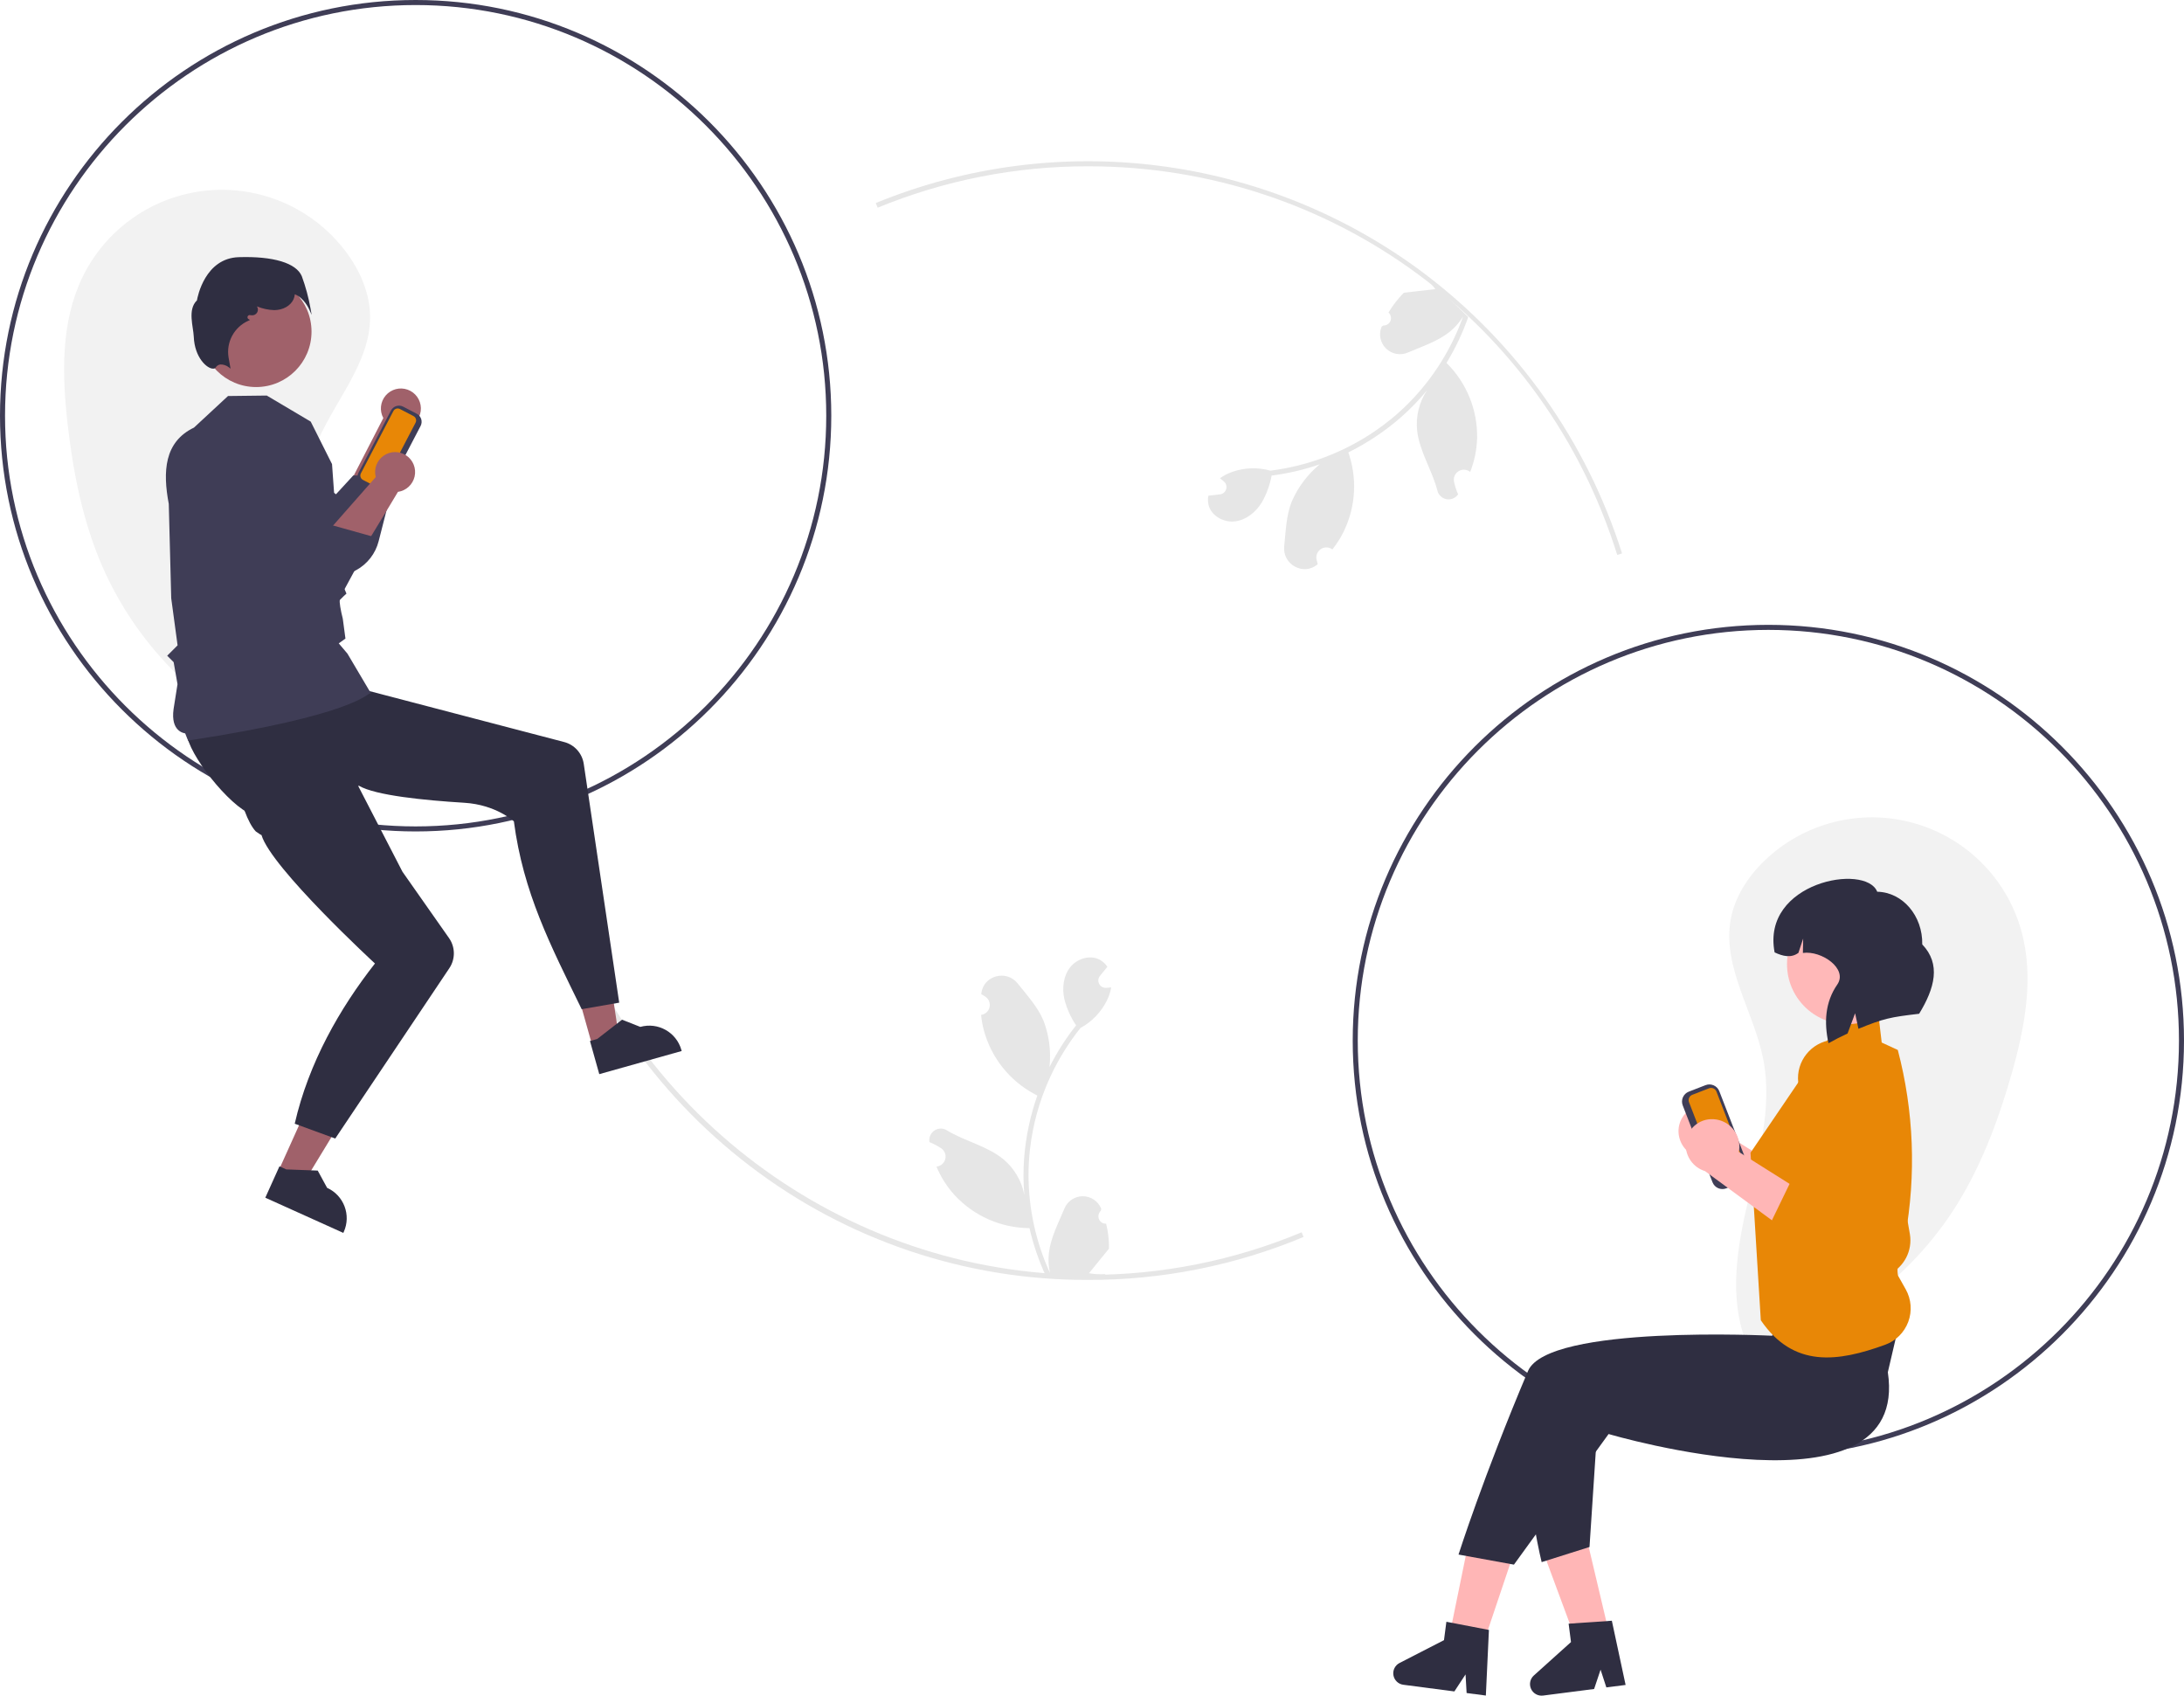
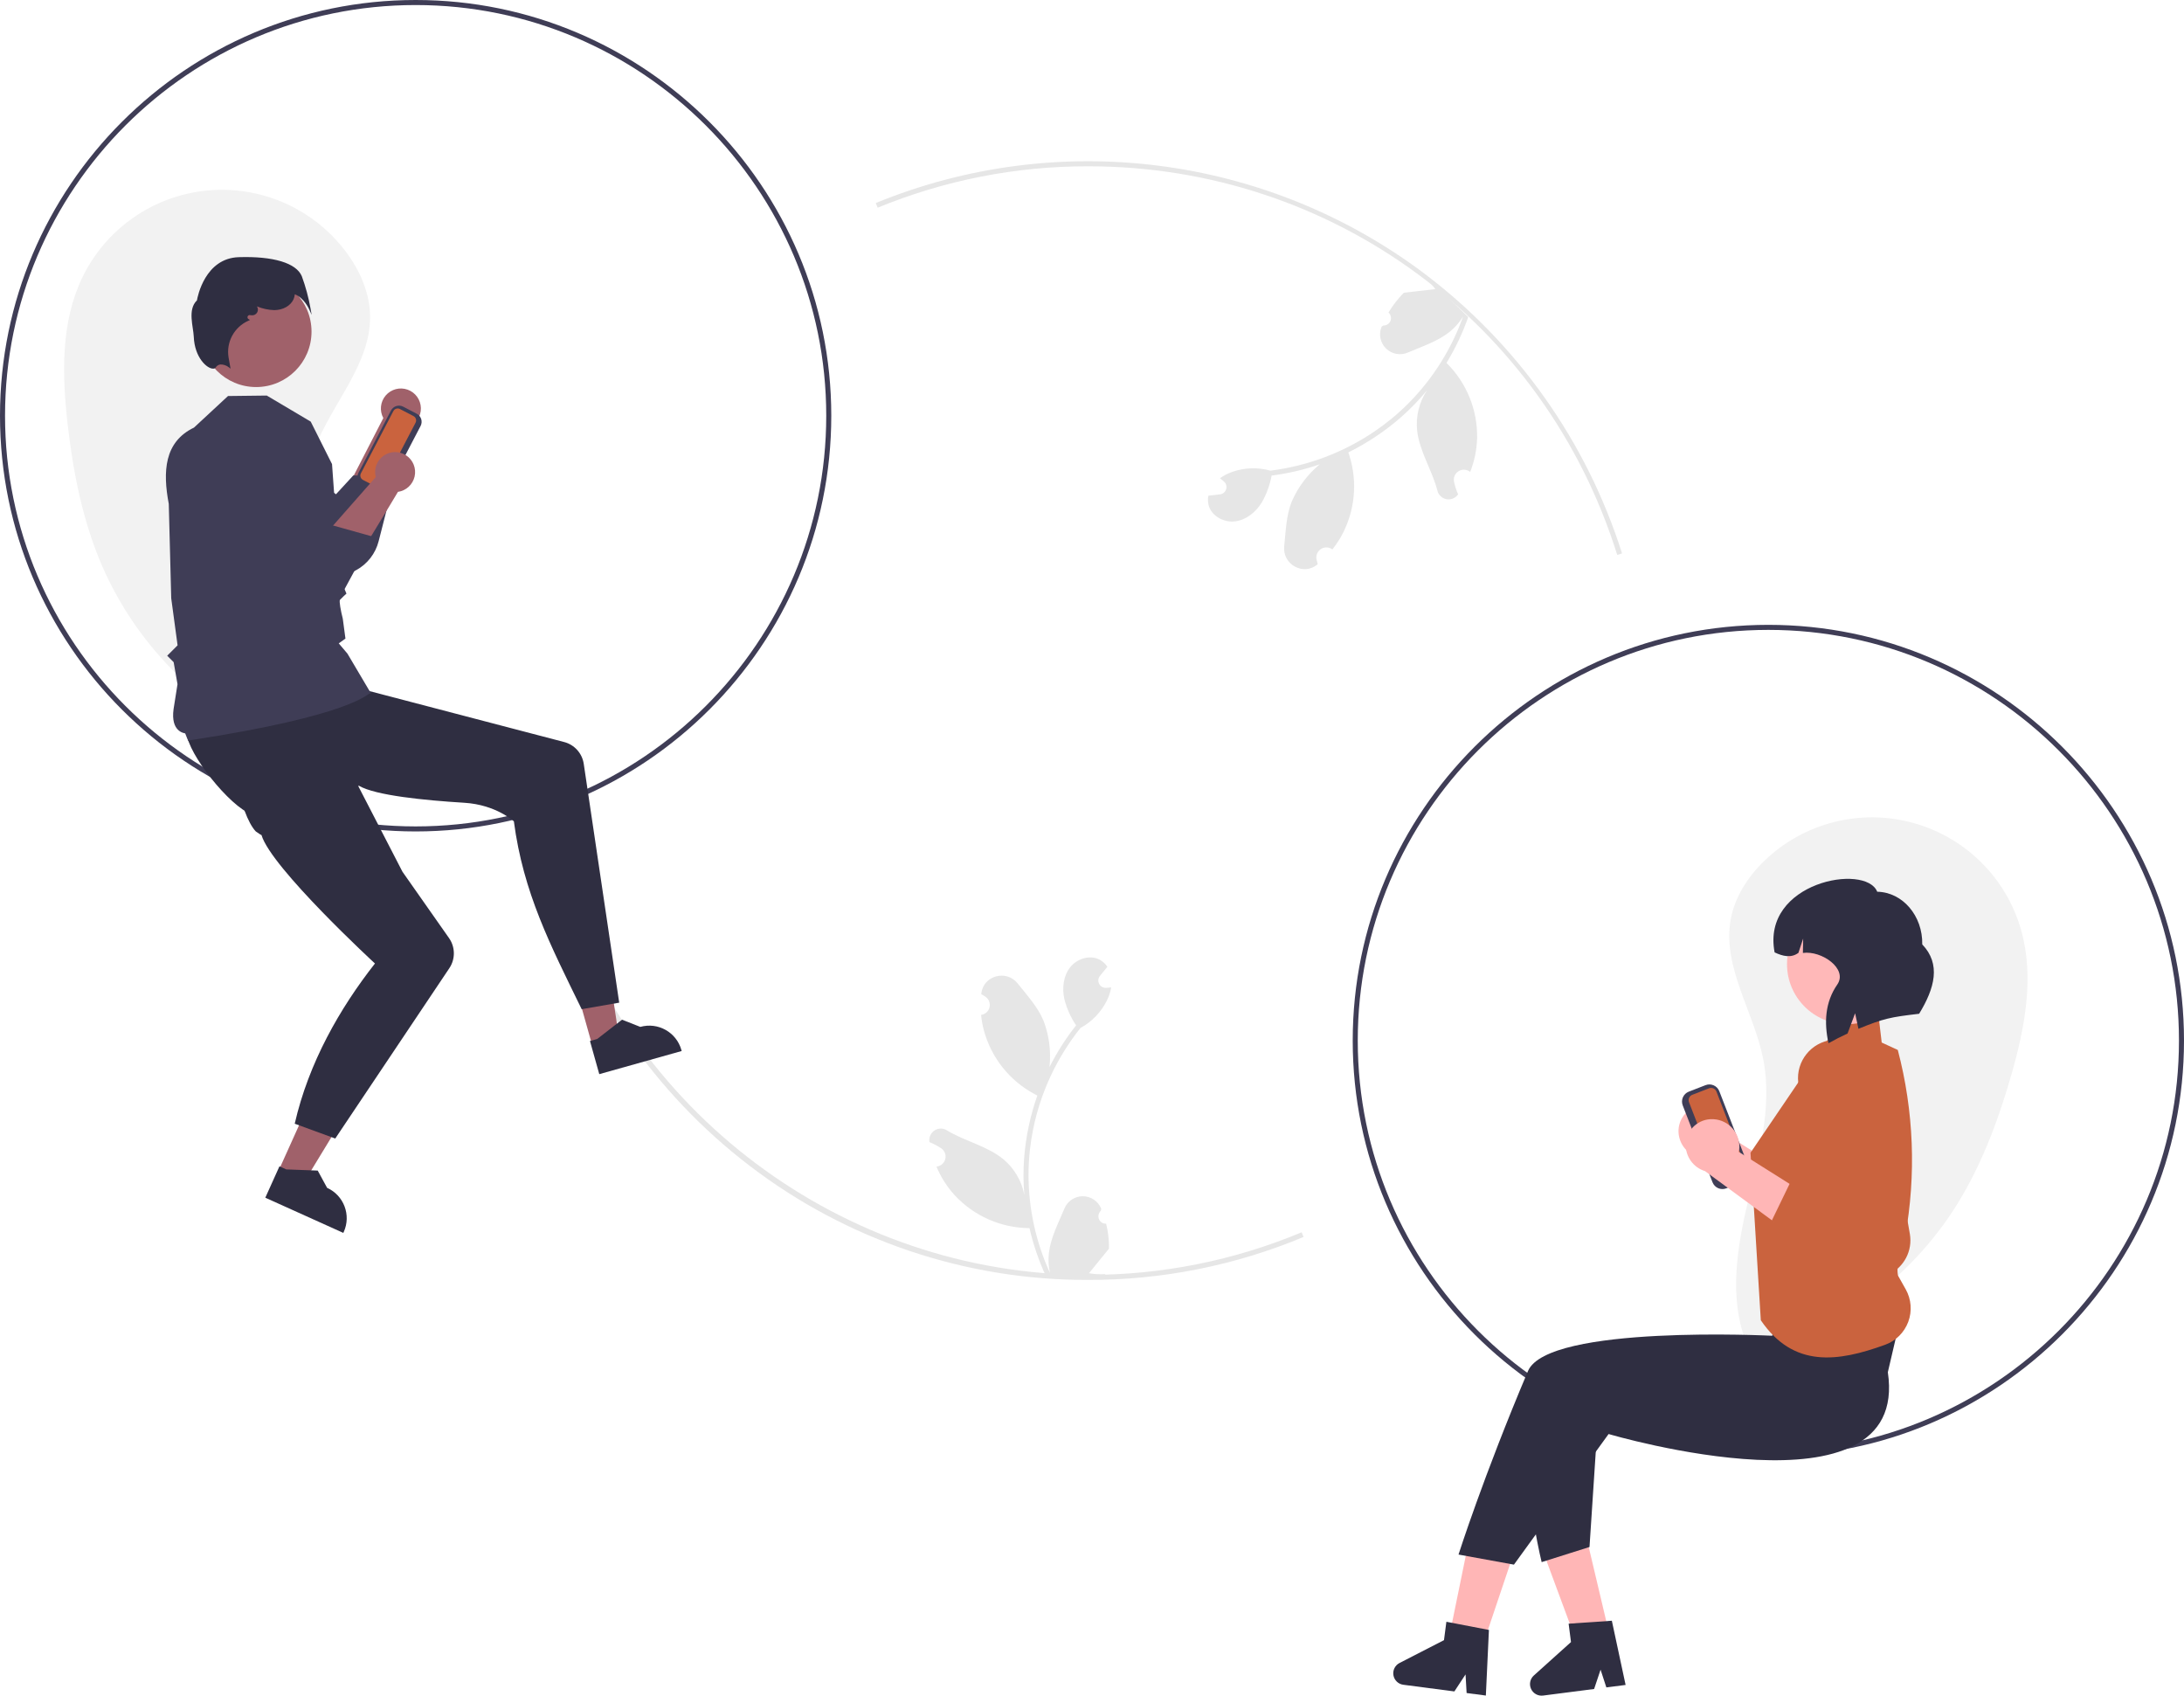
<svg xmlns="http://www.w3.org/2000/svg" data-name="Layer 1" width="867" height="673.005" viewBox="0 0 867 673.005">
  <path d="M279.609,409.65a137.199,137.199,0,0,1-72.318-70.942c-7.93-18.131-11.801-37.793-14.006-57.459-2.163-19.294-2.604-39.647,5.699-57.197a61.535,61.535,0,0,1,105.049-10.338c5.45,7.349,9.282,16.167,9.38,25.316.205,19.191-15.226,34.592-21.996,52.551-6.996,18.558-4.474,39.121-3.285,58.918s.435,41.26-11.577,57.041" transform="translate(-166.5 -113.4976)" fill="#f2f2f2" />
  <path d="M858.426,652.315a137.199,137.199,0,0,0,83.137-57.887c10.843-16.555,17.939-35.295,23.393-54.318,5.35-18.663,9.18-38.657,3.92-57.346a61.535,61.535,0,0,0-101.853-27.714c-6.6,6.337-11.849,14.393-13.471,23.397-3.403,18.888,9.243,36.647,12.923,55.483,3.802,19.465-2.113,39.319-6.588,58.64s-7.311,40.609,1.901,58.173" transform="translate(-166.5 -113.4976)" fill="#f2f2f2" />
  <path d="M598.5,621.498A219.995,219.995,0,0,1,464.079,576.191a223.646,223.646,0,0,1-78.777-114.596l1.921-.559C414.351,554.336,501.231,619.498,598.5,619.498a218.692,218.692,0,0,0,84.721-16.904l.771,1.846A220.68,220.68,0,0,1,598.5,621.498Z" transform="translate(-166.5 -113.4976)" fill="#e6e6e6" />
  <path d="M808.506,333.744C779.648,241.484,695.254,179.498,598.5,179.498a218.759,218.759,0,0,0-83.588,16.436l-.761-1.85a222.331,222.331,0,0,1,217.039,27.416A223.906,223.906,0,0,1,810.415,333.147Z" transform="translate(-166.5 -113.4976)" fill="#e6e6e6" />
  <path d="M868.5,691.498c-90.981,0-165-74.019-165-165s74.019-165,165-165,165,74.019,165,165S959.481,691.498,868.5,691.498Zm0-328c-89.878,0-163,73.122-163,163,0,89.879,73.122,163,163,163s163-73.121,163-163C1031.5,436.619,958.378,363.498,868.5,363.498Z" transform="translate(-166.5 -113.4976)" fill="#3f3d56" />
  <path d="M331.5,443.498c-90.981,0-165-74.019-165-165s74.019-165,165-165,165,74.019,165,165S422.481,443.498,331.5,443.498Zm0-328c-89.878,0-163,73.122-163,163s73.122,163,163,163,163-73.122,163-163S421.378,115.498,331.5,115.498Z" transform="translate(-166.5 -113.4976)" fill="#3f3d56" />
  <path d="M318.671,279.425l-14.57,28.298,14.387,8.247s9.87-31.787,10.16-32.993a7.939,7.939,0,1,0-9.976-3.553Z" transform="translate(-166.5 -113.4976)" fill="#a0616a" />
  <path d="M243.895,283.274c6.5,24.081,29.861,39.375,49.261,57.711a18.197,18.197,0,0,0,23.679-12.76l6.538-25.588-16.618-.444-6.877,7.474L277.625,293.81Z" transform="translate(-166.5 -113.4976)" fill="#3f3d56" />
  <path d="M843.97,552.136a10.855,10.855,0,0,1,10.138,11.245,10.414,10.414,0,0,1-.234,1.706l32.041,20.186-17.714,7.835L840.49,572.736a10.825,10.825,0,0,1-7.654-10.774,10.359,10.359,0,0,1,10.85-9.845Q843.828,552.125,843.97,552.136Z" transform="translate(-166.5 -113.4976)" fill="#ffb6b6" />
-   <path d="M874.868,576.097,866.927,592.482l31.398,20.205a15.619,15.619,0,0,0,15.183,1.017h0a14.966,14.966,0,0,0,8.3-15.962L911.621,539.577a16.136,16.136,0,0,0-17.716-13.361h0a15.303,15.303,0,0,0-13.549,16.876q.026.237.059.473a15.7,15.7,0,0,0,.321,1.661l11.122,41.365Z" transform="translate(-166.5 -113.4976)" fill="#e88706" />
+   <path d="M874.868,576.097,866.927,592.482l31.398,20.205a15.619,15.619,0,0,0,15.183,1.017h0a14.966,14.966,0,0,0,8.3-15.962L911.621,539.577a16.136,16.136,0,0,0-17.716-13.361h0a15.303,15.303,0,0,0-13.549,16.876q.026.237.059.473a15.7,15.7,0,0,0,.321,1.661l11.122,41.365Z" transform="translate(-166.5 -113.4976)" fill="#ca633e" />
  <path d="M846.331,582.74l-11.824-30.509a4.227,4.227,0,0,1,2.411-5.463l6.649-2.577a4.227,4.227,0,0,1,5.463,2.411l11.824,30.509a4.227,4.227,0,0,1-2.411,5.463l-6.649,2.577A4.227,4.227,0,0,1,846.331,582.74Z" transform="translate(-166.5 -113.4976)" fill="#3f3d56" />
-   <path d="M838.3,548.022a2.278,2.278,0,0,0-1.299,2.944l11.824,30.509a2.278,2.278,0,0,0,2.944,1.299l6.649-2.577a2.278,2.278,0,0,0,1.299-2.944L847.893,546.745a2.278,2.278,0,0,0-2.944-1.299Z" transform="translate(-166.5 -113.4976)" fill="#e88706" />
+   <path d="M838.3,548.022a2.278,2.278,0,0,0-1.299,2.944l11.824,30.509a2.278,2.278,0,0,0,2.944,1.299l6.649-2.577a2.278,2.278,0,0,0,1.299-2.944L847.893,546.745a2.278,2.278,0,0,0-2.944-1.299Z" transform="translate(-166.5 -113.4976)" fill="#ca633e" />
  <rect x="872.636" y="601.497" width="44.903" height="44.903" transform="translate(1623.676 1134.4) rotate(-180)" fill="#ffb8b8" />
  <polygon points="599.649 620.243 582.5 614.473 572.95 661.153 584.57 665.062 599.649 620.243" fill="#ffb6b6" />
  <polygon points="630.062 611.362 612.454 615.526 629.013 660.202 640.944 657.38 630.062 611.362" fill="#ffb6b6" />
  <path d="M915.929,658.131c9,60-110.851,24.527-110.851,24.527L767.5,734.498l-22-4s9.899-31.12,27.578-72.839c7.851-18.527,97-14,97-14l1.851-14.527,51-1Z" transform="translate(-166.5 -113.4976)" fill="#2f2e41" />
  <path d="M801.295,669.786l-32.641.751c5.233,45.007,9.846,62.96,9.846,62.96l19-6Z" transform="translate(-166.5 -113.4976)" fill="#2f2e41" />
-   <path d="M890.277,528.529l9.038-11.618,12.893-.559,1.287,10.927,6.388,2.946a171.329,171.329,0,0,1,2.886,74.227l0,0h0a6.609,6.609,0,0,0-1.88,6.42l.414,1.651-.038.06a9.672,9.672,0,0,0-1.284,7.22h0l3.051,5.421a15.395,15.395,0,0,1-8.194,22.018c-18.753,6.797-36.332,9.329-49.337-9.745l-4.089-66.47Z" transform="translate(-166.5 -113.4976)" fill="#e88706" />
+   <path d="M890.277,528.529l9.038-11.618,12.893-.559,1.287,10.927,6.388,2.946a171.329,171.329,0,0,1,2.886,74.227l0,0h0a6.609,6.609,0,0,0-1.88,6.42l.414,1.651-.038.06a9.672,9.672,0,0,0-1.284,7.22h0l3.051,5.421a15.395,15.395,0,0,1-8.194,22.018c-18.753,6.797-36.332,9.329-49.337-9.745l-4.089-66.47Z" transform="translate(-166.5 -113.4976)" fill="#ca633e" />
  <circle cx="733.245" cy="382.662" r="23.838" fill="#ffb8b8" />
  <path d="M911.712,467.423c10.093.194,18.099,9.556,17.88,20.911,7.469,7.794,4.999,17.33-1.242,27.528-11.417,1.325-14.082,1.877-24.094,5.961l-1.319-6.164-2.99,8.027q-3.817,1.76-7.576,3.863c-1.801-8.261-1.354-16.29,3.486-23.284,4.3-6.213-6.165-13.59-13.649-12.547h0l.11-5.707-1.88,5.673c-2.917,2.144-6.144,1.368-9.454-.182v-0C865.62,463.613,907.166,455.986,911.712,467.423Z" transform="translate(-166.5 -113.4976)" fill="#2f2e41" />
  <path d="M756.352,786.455l-7.64-.998-.421-7.392-4.435,6.757-20.264-2.647a4.594,4.594,0,0,1-1.504-8.642l17.642-9.062.953-7.293,16.888,3.239Z" transform="translate(-166.5 -113.4976)" fill="#2f2e41" />
  <path d="M811.828,782.247l-7.642.983-2.293-7.04-2.565,7.665-20.269,2.608a4.594,4.594,0,0,1-3.658-7.973L790.149,765.23l-.939-7.294,17.156-1.175Z" transform="translate(-166.5 -113.4976)" fill="#2f2e41" />
  <path d="M846.845,557.712a10.855,10.855,0,0,1,10.138,11.245,10.414,10.414,0,0,1-.234,1.706l32.041,20.186-17.714,7.835-27.711-20.37a10.825,10.825,0,0,1-7.654-10.774,10.359,10.359,0,0,1,10.85-9.845Q846.703,557.702,846.845,557.712Z" transform="translate(-166.5 -113.4976)" fill="#ffb6b6" />
-   <path d="M877.743,581.674l-7.941,16.385,31.398,20.205a15.619,15.619,0,0,0,15.183,1.017h0a14.966,14.966,0,0,0,8.3-15.962l-10.188-58.164a16.136,16.136,0,0,0-17.716-13.361h0a15.303,15.303,0,0,0-13.549,16.876q.026.237.059.473a15.701,15.701,0,0,0,.321,1.661l11.122,41.365Z" transform="translate(-166.5 -113.4976)" fill="#e88706" />
+   <path d="M877.743,581.674l-7.941,16.385,31.398,20.205a15.619,15.619,0,0,0,15.183,1.017h0a14.966,14.966,0,0,0,8.3-15.962l-10.188-58.164a16.136,16.136,0,0,0-17.716-13.361h0a15.303,15.303,0,0,0-13.549,16.876q.026.237.059.473a15.701,15.701,0,0,0,.321,1.661l11.122,41.365Z" transform="translate(-166.5 -113.4976)" fill="#ca633e" />
  <polygon points="110.415 465.016 120.487 469.559 142.805 432.873 127.94 426.167 110.415 465.016" fill="#a0616a" />
  <path d="M271.82,588.86,302.792,602.832l.177-.392a13.226,13.226,0,0,0-6.616-17.494l-.001-0-3.721-6.844-12.492-.47-2.704-1.22Z" transform="translate(-166.5 -113.4976)" fill="#2f2e41" />
  <polygon points="235.159 415.125 245.796 412.139 239.34 369.685 223.639 374.093 235.159 415.125" fill="#a0616a" />
  <path d="M404.399,539.825l32.713-9.184-.116-.414a13.226,13.226,0,0,0-16.307-9.159l-.001 0-7.248-2.856-9.876,7.663-2.856.802Z" transform="translate(-166.5 -113.4976)" fill="#2f2e41" />
  <path d="M240.658,404.574c.272,7.87,17.01,29.103,25.813,32.148,1.496.518,2.371.803,2.371.803l3.064-.926L309.008,425.373c6.497,3.822,25.877,5.765,41.78,6.737,12.657.771,19.712,7.388,19.712,7.388,3.734,28.398,14.499,49.101,26.913,74.545l14.898-2.591-14.075-94.778a10.558,10.558,0,0,0-7.772-8.663L289.22,381.527s-5.584-1.01-17.36,4.67C252.473,395.551,240.464,398.848,240.658,404.574Z" transform="translate(-166.5 -113.4976)" fill="#2f2e41" />
  <path d="M260.004,403.051c-3.395,7.105,1.636,33.67,8.036,40.437l1.699,1.155.574.299c3.839,12.986,45.037,50.967,45.037,50.967-13.916,17.728-26.317,39.355-31.851,63.587l16.091,5.88L344.885,497.759a10.558,10.558,0,0,0-.131-11.942l-18.478-26.321-30.11-58.323C274.652,400.509,262.478,397.883,260.004,403.051Z" transform="translate(-166.5 -113.4976)" fill="#2f2e41" />
  <path d="M241.264,407.668c-.05,0-1.229-3.087-1.253-3.094-.401-.112-5.83-.648-4.609-9.635l1.562-9.892-1.525-8.734-2.565-2.565,4.122-4.122L234.47,350.93,233.5,313.498c-2.434-12.858-1.799-24.618,9.994-30.281l13.52-12.54,15.384-.186,17.454,10.347,8.456,16.858,3.28,45.688,2.449,5.714-.21.19c-.016.015-1.648,1.49-2.381,2.301-.355.504.311,4.269,1.134,7.466l1.055,7.892-2.658,1.9,3.456,4.082,9.421,15.925-.564-.14c-.636-.158-6.561,8.735-71.59,18.624C241.399,407.384,241.389,407.668,241.264,407.668Z" transform="translate(-166.5 -113.4976)" fill="#3f3d56" />
  <path d="M315.727,308.79l-5.383-2.809a3.599,3.599,0,0,1-1.524-4.851l12.889-24.701a3.599,3.599,0,0,1,4.851-1.524l5.383,2.809a3.599,3.599,0,0,1,1.524,4.851l-12.889,24.701A3.599,3.599,0,0,1,315.727,308.79Z" transform="translate(-166.5 -113.4976)" fill="#3f3d56" />
-   <path d="M325.271,275.836a1.94,1.94,0,0,0-2.614.821l-12.889,24.701a1.94,1.94,0,0,0,.821,2.614l5.383,2.809a1.94,1.94,0,0,0,2.614-.821l12.889-24.701a1.94,1.94,0,0,0-.821-2.614Z" transform="translate(-166.5 -113.4976)" fill="#e88706" />
+   <path d="M325.271,275.836a1.94,1.94,0,0,0-2.614.821l-12.889,24.701a1.94,1.94,0,0,0,.821,2.614l5.383,2.809a1.94,1.94,0,0,0,2.614-.821l12.889-24.701a1.94,1.94,0,0,0-.821-2.614Z" transform="translate(-166.5 -113.4976)" fill="#ca633e" />
  <circle cx="101.672" cy="131.625" r="21.996" fill="#a0616a" />
  <path d="M257.354,259.29a5.259,5.259,0,0,0-3.399-1.141,2.735,2.735,0,0,0-1.871,1.243,1.106,1.106,0,0,1-.97.413c-2.347.085-7.35-4.269-7.692-12.67-.163-3.993-2.551-10.749,1.252-14.408.255-1.477,3.224-16.739,16.61-17.16,13.704-.436,22.827,2.317,25.019,7.54h0a75.905,75.905,0,0,1,3.458,12.766l.46,2.585-1.074-2.396c-.02-.045-1.979-4.335-5.611-5.766a6.162,6.162,0,0,1-.525,2.02c-1.185,2.568-4.172,4.244-7.611,4.27a19.645,19.645,0,0,1-6.915-1.487,2.263,2.263,0,0,1-2.135,3.536l-.636-.079a.864.864,0,0,0-.515,1.62l.56.299-.679.329a13.544,13.544,0,0,0-7.846,14.571l.792,4.455Z" transform="translate(-166.5 -113.4976)" fill="#2f2e41" />
  <path d="M605.61,599.177a2.937,2.937,0,0,1-2.128-5.09l.201-.8q-.04-.096-.08-.192a7.887,7.887,0,0,0-14.548.054c-2.379,5.731-5.409,11.471-6.155,17.53a23.331,23.331,0,0,0,.41,8.024,93.541,93.541,0,0,1-8.509-38.851,90.285,90.285,0,0,1,.56-10.072q.464-4.112,1.287-8.166a94.625,94.625,0,0,1,18.765-40.104,25.182,25.182,0,0,0,10.473-10.866,19.209,19.209,0,0,0,1.747-5.249c-.51.067-1.028.109-1.538.142-.159.008-.326.017-.485.025l-.06.003a2.91,2.91,0,0,1-2.39-4.74q.33-.406.661-.812c.334-.418.677-.828,1.011-1.245a1.448,1.448,0,0,0,.109-.125c.385-.476.769-.945,1.154-1.421a8.414,8.414,0,0,0-2.758-2.666c-3.853-2.257-9.169-.694-11.953,2.792-2.792,3.485-3.318,8.375-2.349,12.73a33.719,33.719,0,0,0,4.664,10.398c-.209.268-.426.527-.635.794a95.236,95.236,0,0,0-9.94,15.748,39.591,39.591,0,0,0-2.364-18.389c-2.262-5.458-6.503-10.054-10.237-14.772-4.485-5.667-13.683-3.194-14.473,3.99q-.011.104-.022.209.832.469,1.629.996a3.984,3.984,0,0,1-1.606,7.249l-.081.013a39.636,39.636,0,0,0,1.045,5.926,40.81,40.81,0,0,0,20.32,25.577c.326.167.644.334.97.493a97.207,97.207,0,0,0-5.232,24.624,92.197,92.197,0,0,0,.067,14.887l-.025-.176a24.363,24.363,0,0,0-8.317-14.067c-6.4-5.258-15.443-7.194-22.347-11.42a4.572,4.572,0,0,0-7.003,4.448q.014.092.028.185a26.761,26.761,0,0,1,3.001,1.446q.832.469,1.629.996a3.984,3.984,0,0,1-1.606,7.249l-.081.012c-.058.008-.109.017-.167.025a39.671,39.671,0,0,0,7.297,11.426,40.846,40.846,0,0,0,29.623,12.998h.008a97.18,97.18,0,0,0,6.528,19.058h23.32c.084-.259.159-.527.234-.786a26.496,26.496,0,0,1-6.453-.384c1.73-2.123,3.46-4.263,5.191-6.386a1.446,1.446,0,0,0,.109-.125c.878-1.087,1.764-2.165,2.641-3.251l0-.001a38.811,38.811,0,0,0-1.137-9.887Z" transform="translate(-166.5 -113.4976)" fill="#e6e6e6" />
  <path d="M717.709,237.565a2.937,2.937,0,0,1-2.029,5.131l-.703.432q-.039.097-.077.193a7.887,7.887,0,0,0,10.456,10.115c5.704-2.443,11.88-4.44,16.643-8.258a23.331,23.331,0,0,0,5.307-6.032,93.541,93.541,0,0,1-21.023,33.761,90.285,90.285,0,0,1-7.431,6.822q-3.203,2.621-6.622,4.95a94.625,94.625,0,0,1-41.43,15.623,25.182,25.182,0,0,0-15.084.472,19.209,19.209,0,0,0-4.915,2.54c.412.308.812.64,1.201.972.12.105.245.216.365.32l.045.04a2.91,2.91,0,0,1-1.597,5.063q-.52.061-1.04.121c-.531.066-1.062.12-1.594.186a1.447,1.447,0,0,0-.165.014c-.608.073-1.21.14-1.818.212a8.414,8.414,0,0,0,.114,3.835c1.184,4.306,6.082,6.897,10.508,6.343,4.432-.548,8.222-3.682,10.567-7.477a33.719,33.719,0,0,0,3.917-10.702c.336-.046.673-.08,1.009-.125a95.236,95.236,0,0,0,18.11-4.34,39.591,39.591,0,0,0-11.142,14.819c-2.189,5.488-2.361,11.739-2.979,17.724-.743,7.189,7.57,11.838,13.15,7.244q.081-.067.162-.134-.268-.917-.471-1.85a3.984,3.984,0,0,1,6.21-4.071l.067.048a39.637,39.637,0,0,0,3.388-4.973,40.81,40.81,0,0,0,3.3-32.499c-.117-.347-.228-.689-.35-1.03a97.208,97.208,0,0,0,20.934-13.982A92.198,92.198,0,0,0,733.035,268.364l-.105.143a24.363,24.363,0,0,0-3.863,15.879c.914,8.232,6.038,15.93,8.033,23.776a4.572,4.572,0,0,0,8.119,1.702q.054-.076.109-.152a26.76,26.76,0,0,1-1.14-3.13q-.268-.917-.471-1.85a3.984,3.984,0,0,1,6.21-4.071l.067.048c.048.035.09.064.137.099a39.67,39.67,0,0,0,2.749-13.276,40.846,40.846,0,0,0-12.142-29.984l-.006-.006a97.18,97.18,0,0,0,8.627-18.204l-16.7-16.277c-.241.127-.481.266-.716.399a26.496,26.496,0,0,1,4.353,4.779c-2.721.313-5.454.638-8.174.95a1.449,1.449,0,0,0-.165.014c-1.387.166-2.774.319-4.161.485l-.001.001a38.812,38.812,0,0,0-6.086,7.874Z" transform="translate(-166.5 -113.4976)" fill="#e6e6e6" />
  <path d="M315.663,302.841l-21.03,23.893,11.942,11.506s17.321-28.422,17.897-29.521a7.939,7.939,0,1,0-8.809-5.878Z" transform="translate(-166.5 -113.4976)" fill="#a0616a" />
  <path d="M242.205,288.345c.433,24.938,19.361,45.466,33.706,67.978a18.197,18.197,0,0,0,26.076-6.603L314.565,326.499l-16.009-4.482-8.492,5.572-17.716-20.803Z" transform="translate(-166.5 -113.4976)" fill="#3f3d56" />
</svg>
